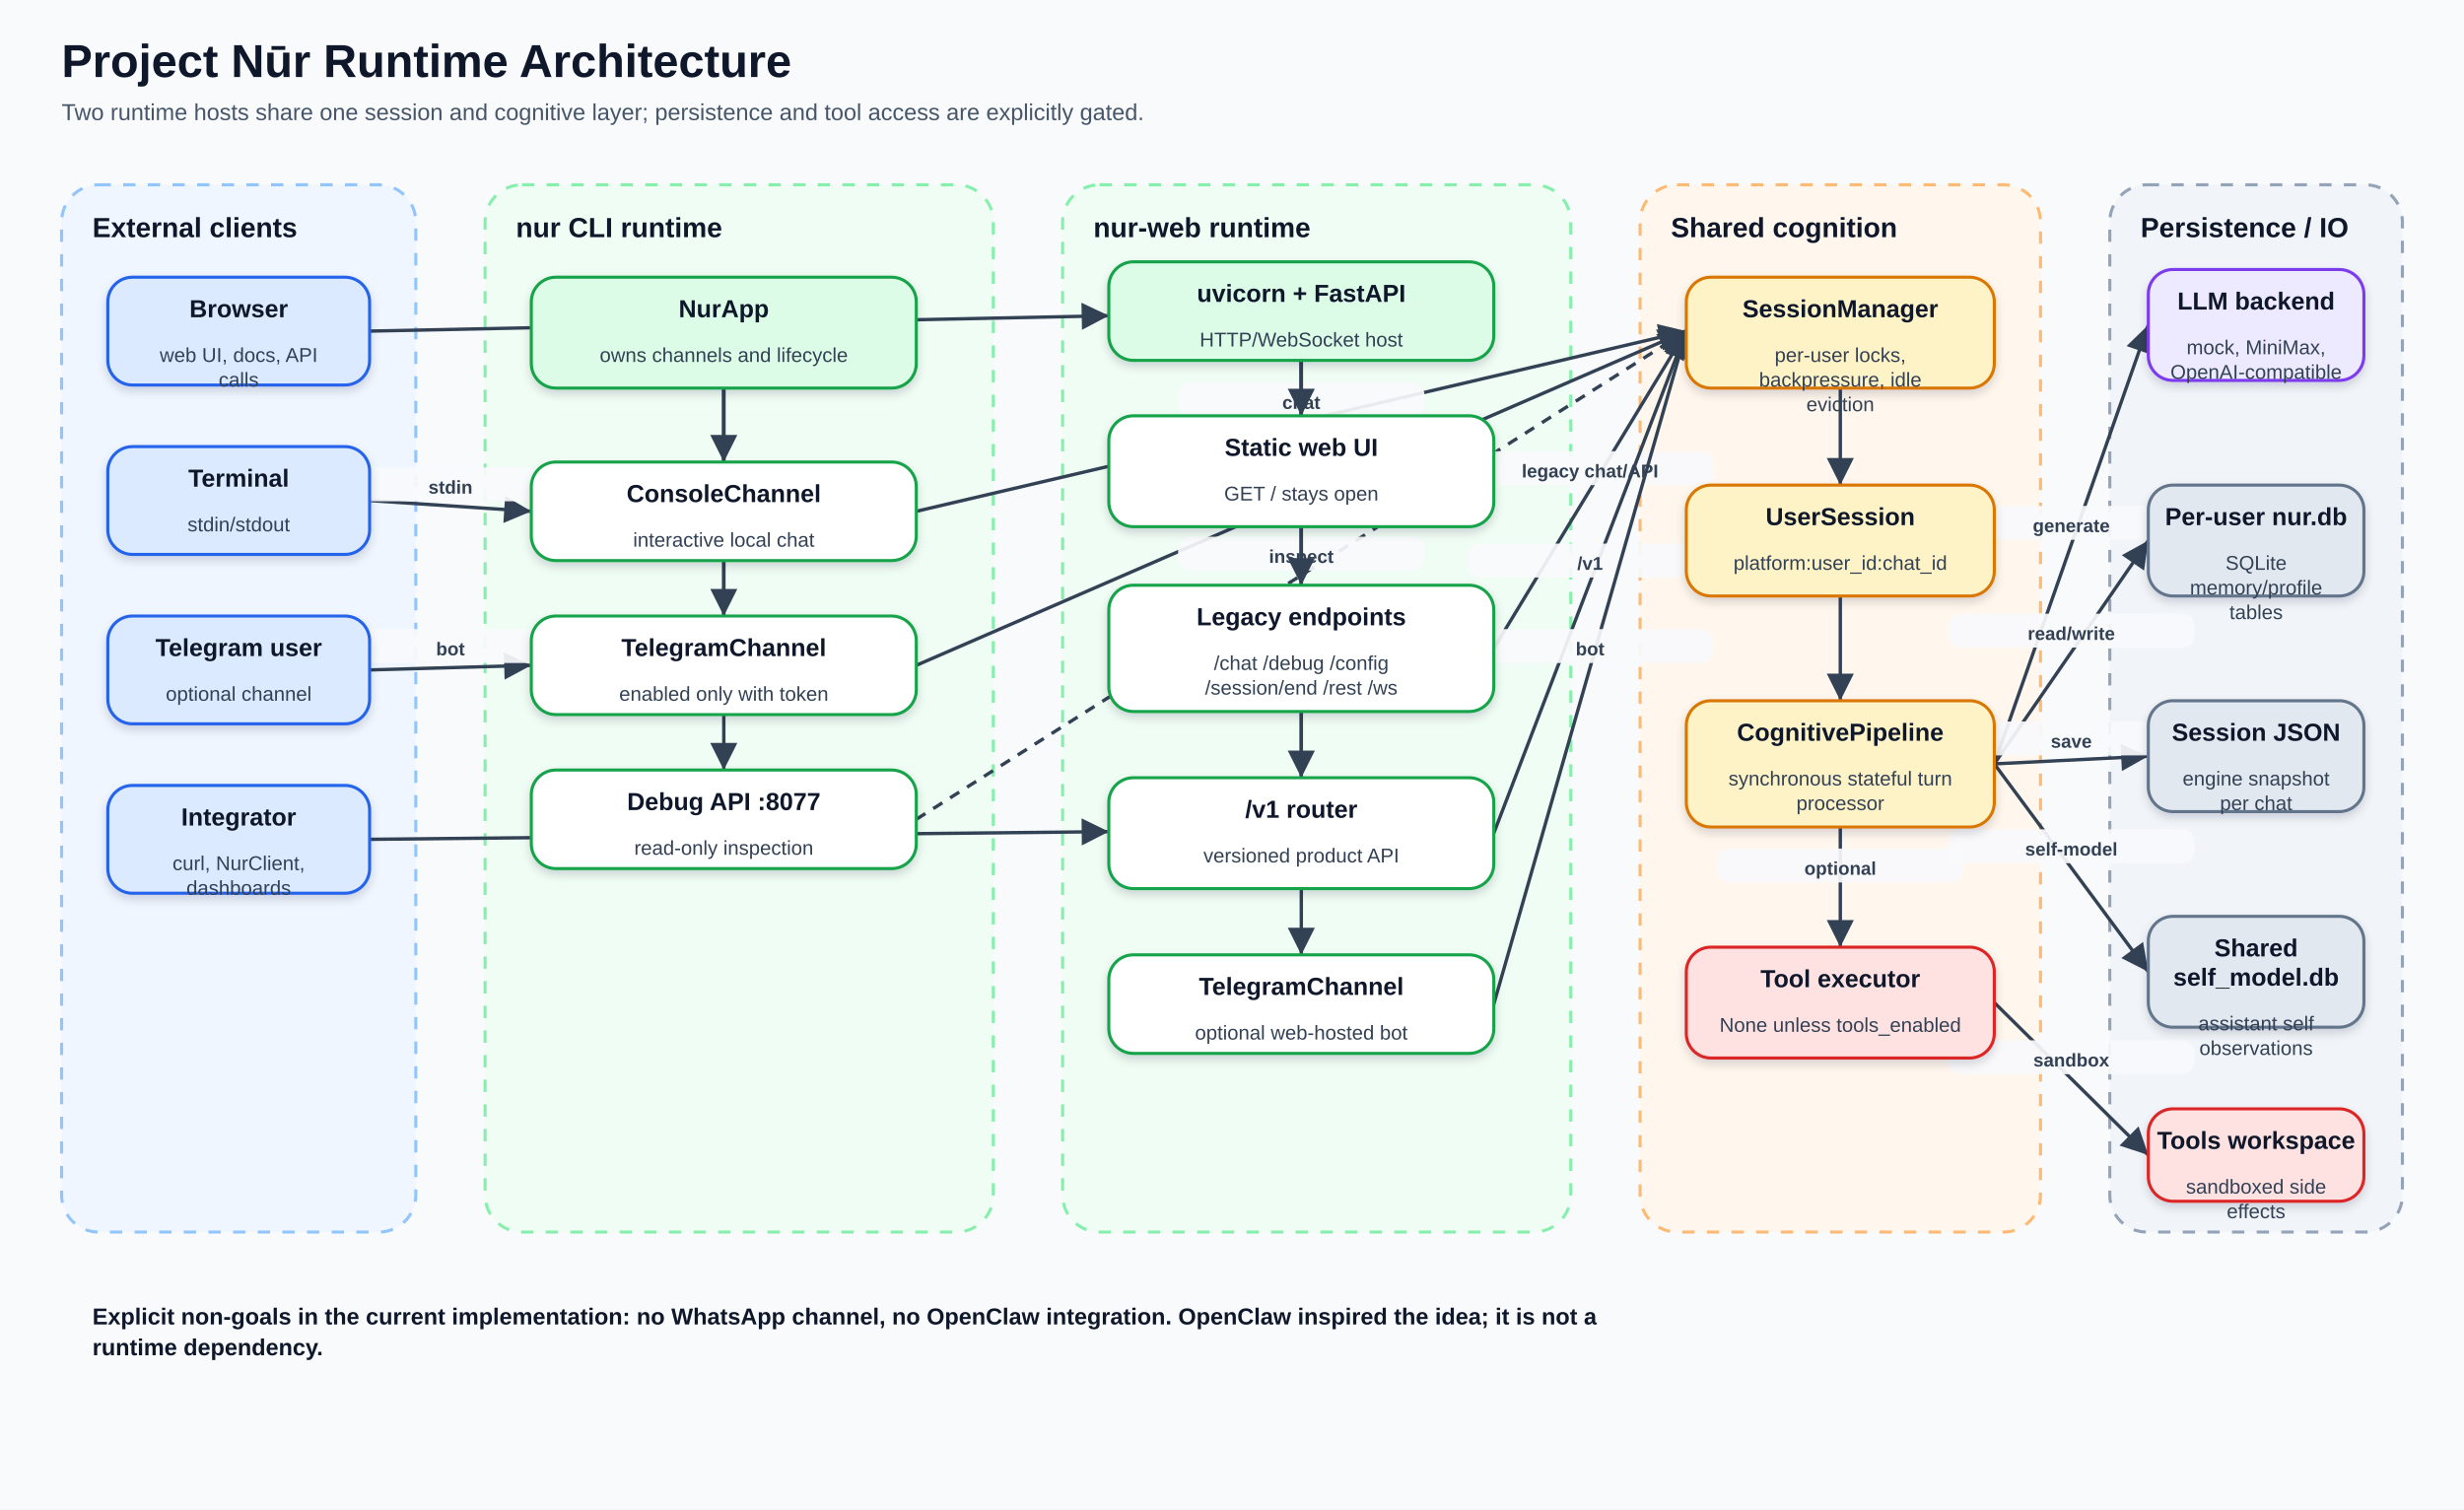
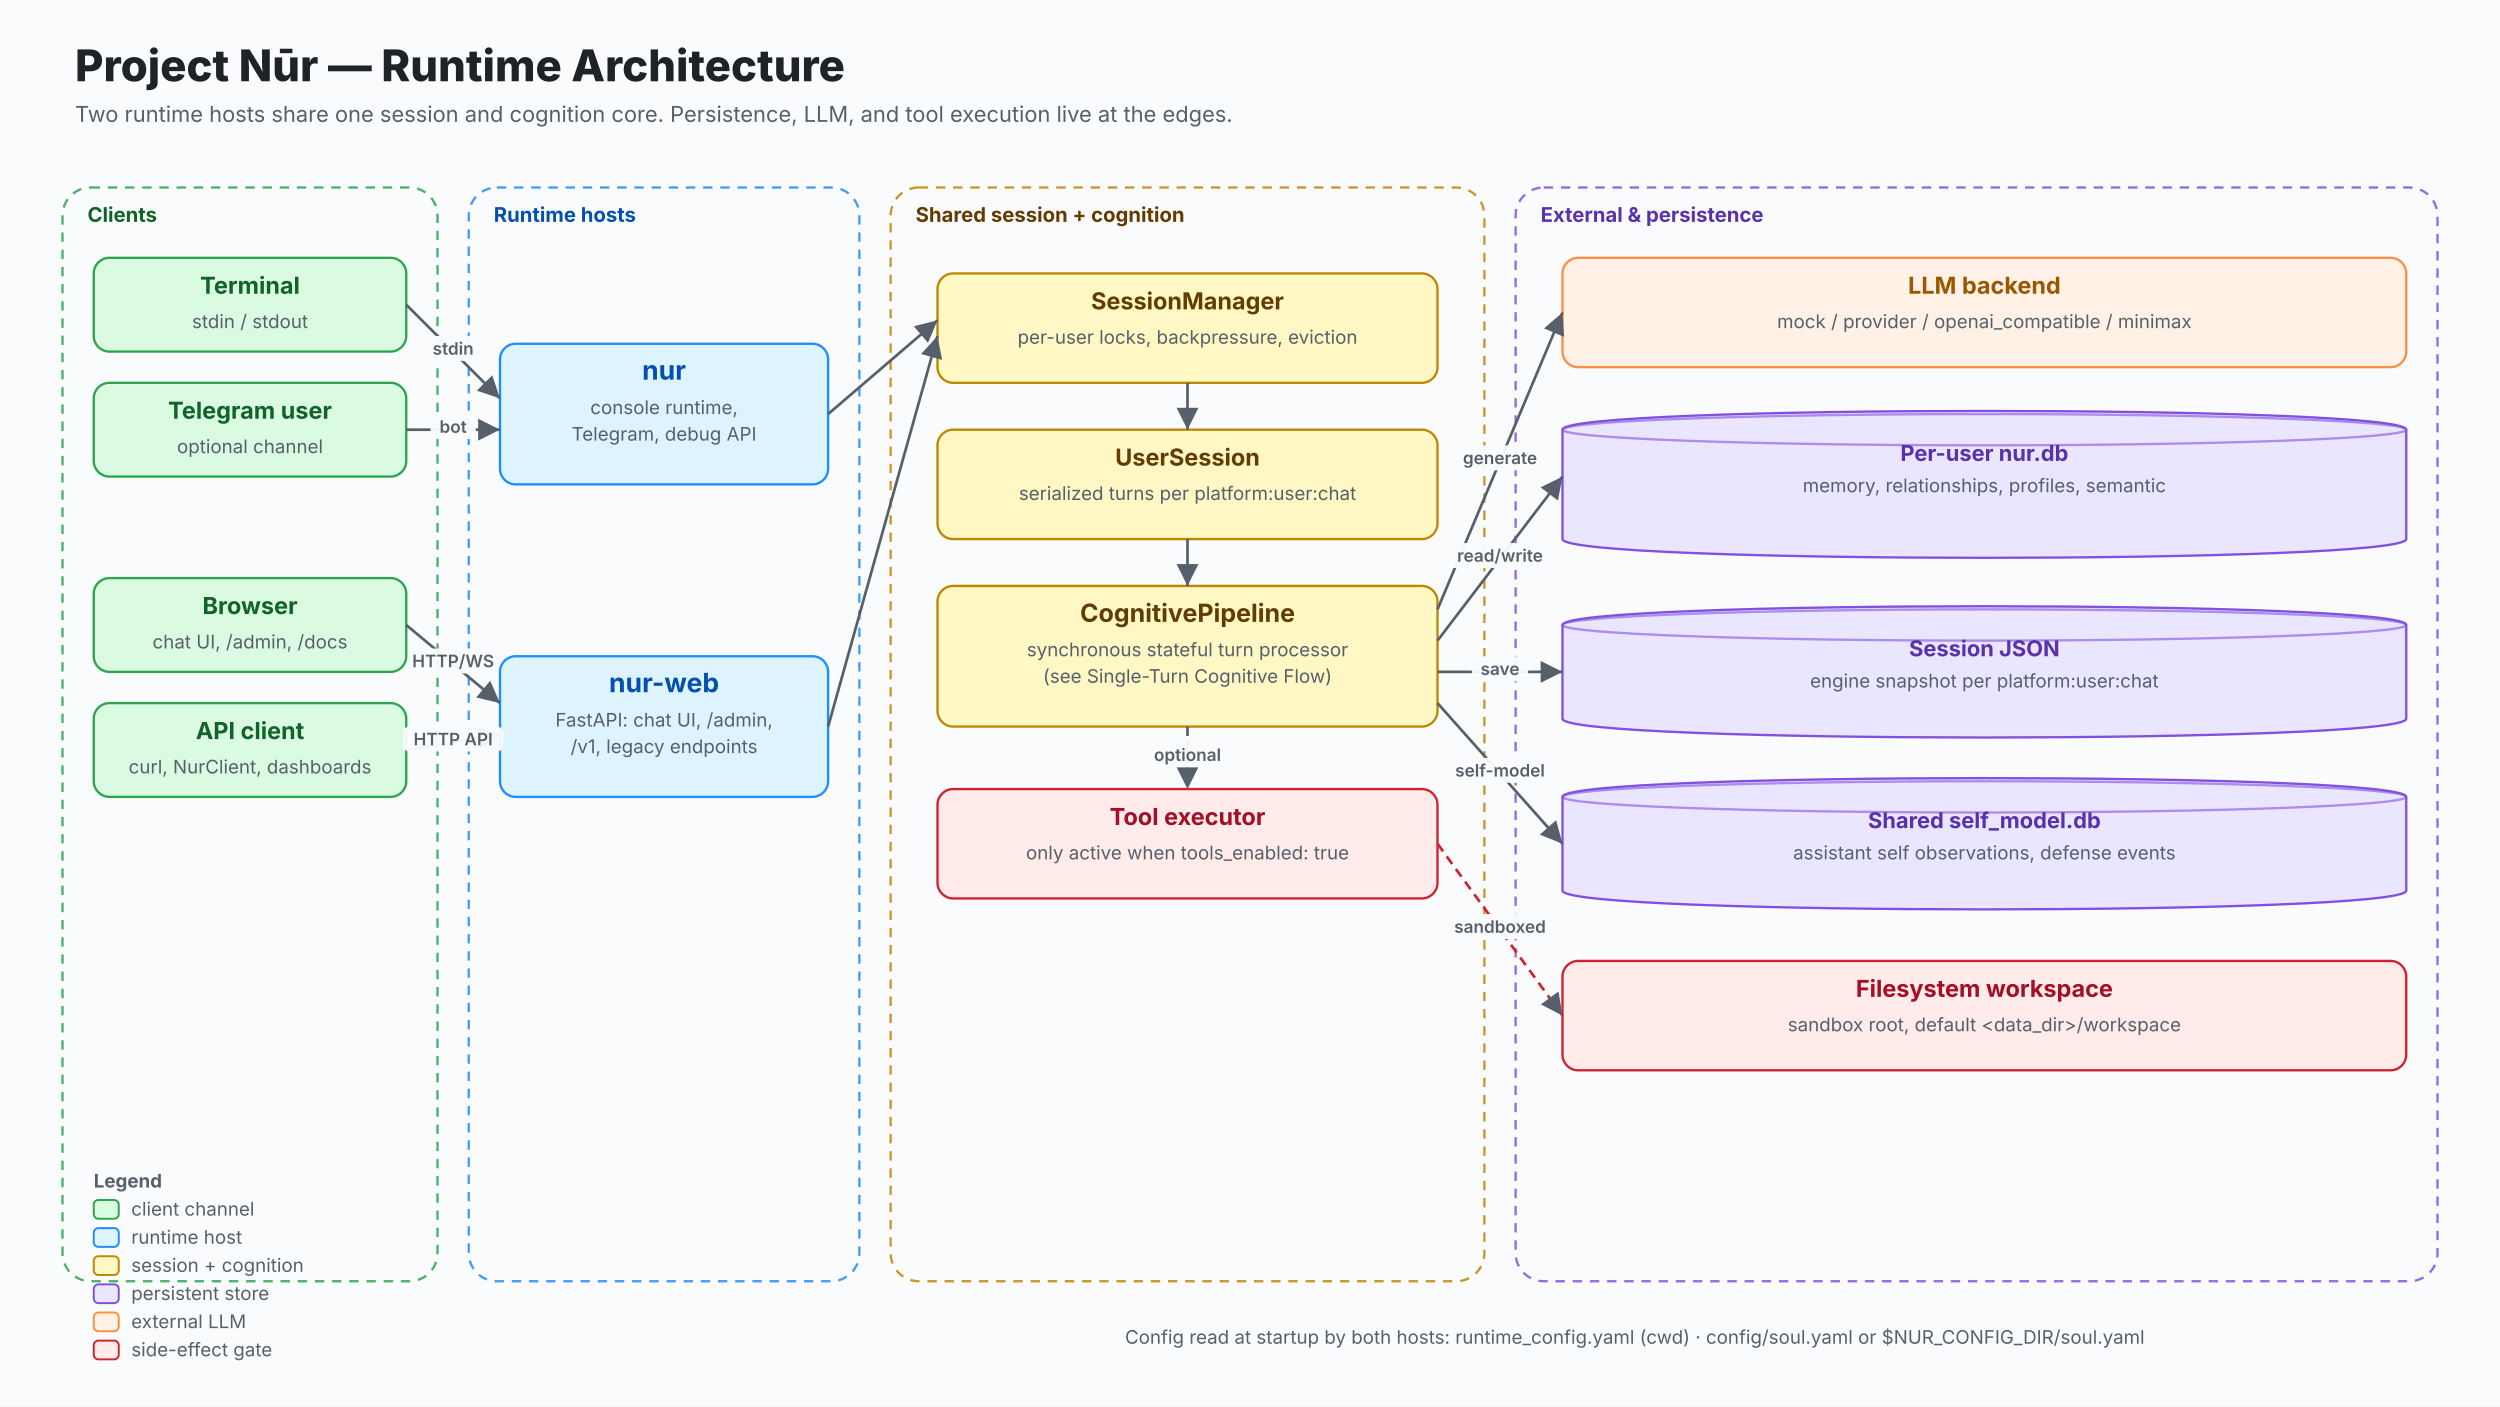
- <svg xmlns="http://www.w3.org/2000/svg" width="1600" height="980" viewBox="0 0 1600 980" role="img" aria-labelledby="title desc">
+ <svg xmlns="http://www.w3.org/2000/svg" width="1600" height="900" viewBox="0 0 1600 900" role="img" aria-labelledby="title desc">
  <defs>
-     <marker id="arrow" markerWidth="12" markerHeight="12" refX="10" refY="6" orient="auto" markerUnits="strokeWidth">
-       <path d="M2,2 L10,6 L2,10 Z" fill="#334155" />
+     <marker id="arrowhead" markerWidth="10" markerHeight="10" refX="9" refY="5" orient="auto" markerUnits="strokeWidth">
+       <path d="M1,1 L9,5 L1,9 Z" fill="#57606a" />
    </marker>
-     <filter id="shadow" x="-10%" y="-10%" width="120%" height="130%">
-       <feDropShadow dx="0" dy="3" stdDeviation="3" flood-color="#0f172a" flood-opacity="0.16" />
-     </filter>
-     <style>
-     .title { font-family: 'Segoe UI', Arial, sans-serif; font-size: 30px; font-weight: 800; fill: #0f172a; }
-     .subtitle { font-family: 'Segoe UI', Arial, sans-serif; font-size: 15px; fill: #475569; }
-     .group-title { font-family: 'Segoe UI', Arial, sans-serif; font-size: 18px; font-weight: 800; fill: #0f172a; }
-     .box-title { font-family: 'Segoe UI', Arial, sans-serif; font-weight: 800; fill: #0f172a; }
-     .box-body { font-family: 'Segoe UI', Arial, sans-serif; fill: #334155; }
-     .edge-label { font-family: 'Segoe UI', Arial, sans-serif; font-size: 12px; font-weight: 700; fill: #334155; }
-     .plain { font-family: 'Segoe UI', Arial, sans-serif; }
-   </style>
  </defs>
-   <rect width="100%" height="100%" fill="#f8fafc" />
-   <text x="40" y="50" class="title">Project Nūr Runtime Architecture</text>
-   <text x="40" y="78" class="subtitle">Two runtime hosts share one session and cognitive layer; persistence and tool access are explicitly gated.</text>
-   <rect x="40" y="120" width="230" height="680" rx="24" fill="#eff6ff" stroke="#93c5fd" stroke-width="2" stroke-dasharray="8 8" />
-   <text x="60" y="154" class="group-title">External clients</text>
-   <rect x="315" y="120" width="330" height="680" rx="24" fill="#f0fdf4" stroke="#86efac" stroke-width="2" stroke-dasharray="8 8" />
-   <text x="335" y="154" class="group-title">nur CLI runtime</text>
-   <rect x="690" y="120" width="330" height="680" rx="24" fill="#f0fdf4" stroke="#86efac" stroke-width="2" stroke-dasharray="8 8" />
-   <text x="710" y="154" class="group-title">nur-web runtime</text>
-   <rect x="1065" y="120" width="260" height="680" rx="24" fill="#fff7ed" stroke="#fdba74" stroke-width="2" stroke-dasharray="8 8" />
-   <text x="1085" y="154" class="group-title">Shared cognition</text>
-   <rect x="1370" y="120" width="190" height="680" rx="24" fill="#f1f5f9" stroke="#94a3b8" stroke-width="2" stroke-dasharray="8 8" />
-   <text x="1390" y="154" class="group-title">Persistence / IO</text>
-   <path d="M240,215 L720,205" fill="none" stroke="#334155" stroke-width="2.2" marker-end="url(#arrow)" />
-   <rect x="400.0" y="185.0" width="160" height="22" rx="8" fill="#f8fafc" opacity="0.92" />
-   <text x="480.0" y="202.0" text-anchor="middle" class="edge-label">HTTP</text>
-   <path d="M240,325 L345,332" fill="none" stroke="#334155" stroke-width="2.2" marker-end="url(#arrow)" />
-   <rect x="212.5" y="303.5" width="160" height="22" rx="8" fill="#f8fafc" opacity="0.92" />
-   <text x="292.5" y="320.5" text-anchor="middle" class="edge-label">stdin</text>
-   <path d="M240,435 L345,432" fill="none" stroke="#334155" stroke-width="2.2" marker-end="url(#arrow)" />
-   <rect x="212.5" y="408.5" width="160" height="22" rx="8" fill="#f8fafc" opacity="0.92" />
-   <text x="292.5" y="425.5" text-anchor="middle" class="edge-label">bot</text>
-   <path d="M240,545 L720,540" fill="none" stroke="#334155" stroke-width="2.2" marker-end="url(#arrow)" />
-   <rect x="400.0" y="517.5" width="160" height="22" rx="8" fill="#f8fafc" opacity="0.92" />
-   <text x="480.0" y="534.5" text-anchor="middle" class="edge-label">API</text>
-   <path d="M470,252 L470,300" fill="none" stroke="#334155" stroke-width="2.2" marker-end="url(#arrow)" />
-   <path d="M470,252 L470,400" fill="none" stroke="#334155" stroke-width="2.2" marker-end="url(#arrow)" />
-   <path d="M470,252 L470,500" fill="none" stroke="#334155" stroke-width="2.2" marker-end="url(#arrow)" />
-   <path d="M595,332 L1095,215" fill="none" stroke="#334155" stroke-width="2.2" marker-end="url(#arrow)" />
-   <rect x="765.0" y="248.5" width="160" height="22" rx="8" fill="#f8fafc" opacity="0.92" />
-   <text x="845.0" y="265.5" text-anchor="middle" class="edge-label">chat</text>
-   <path d="M595,432 L1095,215" fill="none" stroke="#334155" stroke-width="2.2" marker-end="url(#arrow)" />
-   <rect x="765.0" y="298.5" width="160" height="22" rx="8" fill="#f8fafc" opacity="0.92" />
-   <text x="845.0" y="315.5" text-anchor="middle" class="edge-label">chat</text>
-   <path d="M595,532 L1095,215" fill="none" stroke="#334155" stroke-width="2.2" marker-end="url(#arrow)" stroke-dasharray="7 6" />
-   <rect x="765.0" y="348.5" width="160" height="22" rx="8" fill="#f8fafc" opacity="0.92" />
-   <text x="845.0" y="365.5" text-anchor="middle" class="edge-label">inspect</text>
-   <path d="M845,234 L845,270" fill="none" stroke="#334155" stroke-width="2.2" marker-end="url(#arrow)" />
-   <path d="M845,234 L845,380" fill="none" stroke="#334155" stroke-width="2.2" marker-end="url(#arrow)" />
-   <path d="M845,234 L845,505" fill="none" stroke="#334155" stroke-width="2.2" marker-end="url(#arrow)" />
-   <path d="M845,234 L845,620" fill="none" stroke="#334155" stroke-width="2.2" marker-end="url(#arrow)" />
-   <path d="M970,421 L1095,215" fill="none" stroke="#334155" stroke-width="2.2" marker-end="url(#arrow)" />
-   <rect x="952.5" y="293.0" width="160" height="22" rx="8" fill="#f8fafc" opacity="0.92" />
-   <text x="1032.5" y="310.0" text-anchor="middle" class="edge-label">legacy chat/API</text>
-   <path d="M970,541 L1095,215" fill="none" stroke="#334155" stroke-width="2.2" marker-end="url(#arrow)" />
-   <rect x="952.5" y="353.0" width="160" height="22" rx="8" fill="#f8fafc" opacity="0.92" />
-   <text x="1032.5" y="370.0" text-anchor="middle" class="edge-label">/v1</text>
-   <path d="M970,652 L1095,215" fill="none" stroke="#334155" stroke-width="2.2" marker-end="url(#arrow)" />
-   <rect x="952.5" y="408.5" width="160" height="22" rx="8" fill="#f8fafc" opacity="0.92" />
-   <text x="1032.5" y="425.5" text-anchor="middle" class="edge-label">bot</text>
-   <path d="M1195,252 L1195,315" fill="none" stroke="#334155" stroke-width="2.2" marker-end="url(#arrow)" />
-   <path d="M1195,387 L1195,455" fill="none" stroke="#334155" stroke-width="2.2" marker-end="url(#arrow)" />
-   <path d="M1295,496 L1395,211" fill="none" stroke="#334155" stroke-width="2.2" marker-end="url(#arrow)" />
-   <rect x="1265.0" y="328.5" width="160" height="22" rx="8" fill="#f8fafc" opacity="0.92" />
-   <text x="1345.0" y="345.5" text-anchor="middle" class="edge-label">generate</text>
-   <path d="M1295,496 L1395,351" fill="none" stroke="#334155" stroke-width="2.2" marker-end="url(#arrow)" />
-   <rect x="1265.0" y="398.5" width="160" height="22" rx="8" fill="#f8fafc" opacity="0.92" />
-   <text x="1345.0" y="415.5" text-anchor="middle" class="edge-label">read/write</text>
-   <path d="M1295,496 L1395,491" fill="none" stroke="#334155" stroke-width="2.2" marker-end="url(#arrow)" />
-   <rect x="1265.0" y="468.5" width="160" height="22" rx="8" fill="#f8fafc" opacity="0.92" />
-   <text x="1345.0" y="485.5" text-anchor="middle" class="edge-label">save</text>
-   <path d="M1295,496 L1395,631" fill="none" stroke="#334155" stroke-width="2.2" marker-end="url(#arrow)" />
-   <rect x="1265.0" y="538.5" width="160" height="22" rx="8" fill="#f8fafc" opacity="0.92" />
-   <text x="1345.0" y="555.5" text-anchor="middle" class="edge-label">self-model</text>
-   <path d="M1195,537 L1195,615" fill="none" stroke="#334155" stroke-width="2.2" marker-end="url(#arrow)" />
-   <rect x="1115.0" y="551.0" width="160" height="22" rx="8" fill="#f8fafc" opacity="0.92" />
-   <text x="1195.0" y="568.0" text-anchor="middle" class="edge-label">optional</text>
-   <path d="M1295,651 L1395,750" fill="none" stroke="#334155" stroke-width="2.2" marker-end="url(#arrow)" />
-   <rect x="1265.0" y="675.5" width="160" height="22" rx="8" fill="#f8fafc" opacity="0.92" />
-   <text x="1345.0" y="692.5" text-anchor="middle" class="edge-label">sandbox</text>
-   <rect x="70" y="180" width="170" height="70" rx="16" fill="#dbeafe" stroke="#2563eb" stroke-width="2" filter="url(#shadow)" />
-   <text x="155.0" y="206" text-anchor="middle" class="box-title" style="font-size:16px">Browser</text>
-   <text x="155.0" y="235" text-anchor="middle" class="box-body" style="font-size:13px">web UI, docs, API</text>
-   <text x="155.0" y="251" text-anchor="middle" class="box-body" style="font-size:13px">calls</text>
-   <rect x="70" y="290" width="170" height="70" rx="16" fill="#dbeafe" stroke="#2563eb" stroke-width="2" filter="url(#shadow)" />
-   <text x="155.0" y="316" text-anchor="middle" class="box-title" style="font-size:16px">Terminal</text>
-   <text x="155.0" y="345" text-anchor="middle" class="box-body" style="font-size:13px">stdin/stdout</text>
-   <rect x="70" y="400" width="170" height="70" rx="16" fill="#dbeafe" stroke="#2563eb" stroke-width="2" filter="url(#shadow)" />
-   <text x="155.0" y="426" text-anchor="middle" class="box-title" style="font-size:16px">Telegram user</text>
-   <text x="155.0" y="455" text-anchor="middle" class="box-body" style="font-size:13px">optional channel</text>
-   <rect x="70" y="510" width="170" height="70" rx="16" fill="#dbeafe" stroke="#2563eb" stroke-width="2" filter="url(#shadow)" />
-   <text x="155.0" y="536" text-anchor="middle" class="box-title" style="font-size:16px">Integrator</text>
-   <text x="155.0" y="565" text-anchor="middle" class="box-body" style="font-size:13px">curl, NurClient,</text>
-   <text x="155.0" y="581" text-anchor="middle" class="box-body" style="font-size:13px">dashboards</text>
-   <rect x="345" y="180" width="250" height="72" rx="16" fill="#dcfce7" stroke="#16a34a" stroke-width="2" filter="url(#shadow)" />
-   <text x="470.0" y="206" text-anchor="middle" class="box-title" style="font-size:16px">NurApp</text>
-   <text x="470.0" y="235" text-anchor="middle" class="box-body" style="font-size:13px">owns channels and lifecycle</text>
-   <rect x="345" y="300" width="250" height="64" rx="16" fill="#ffffff" stroke="#16a34a" stroke-width="2" filter="url(#shadow)" />
-   <text x="470.0" y="326" text-anchor="middle" class="box-title" style="font-size:16px">ConsoleChannel</text>
-   <text x="470.0" y="355" text-anchor="middle" class="box-body" style="font-size:13px">interactive local chat</text>
-   <rect x="345" y="400" width="250" height="64" rx="16" fill="#ffffff" stroke="#16a34a" stroke-width="2" filter="url(#shadow)" />
-   <text x="470.0" y="426" text-anchor="middle" class="box-title" style="font-size:16px">TelegramChannel</text>
-   <text x="470.0" y="455" text-anchor="middle" class="box-body" style="font-size:13px">enabled only with token</text>
-   <rect x="345" y="500" width="250" height="64" rx="16" fill="#ffffff" stroke="#16a34a" stroke-width="2" filter="url(#shadow)" />
-   <text x="470.0" y="526" text-anchor="middle" class="box-title" style="font-size:16px">Debug API :8077</text>
-   <text x="470.0" y="555" text-anchor="middle" class="box-body" style="font-size:13px">read-only inspection</text>
-   <rect x="720" y="170" width="250" height="64" rx="16" fill="#dcfce7" stroke="#16a34a" stroke-width="2" filter="url(#shadow)" />
-   <text x="845.0" y="196" text-anchor="middle" class="box-title" style="font-size:16px">uvicorn + FastAPI</text>
-   <text x="845.0" y="225" text-anchor="middle" class="box-body" style="font-size:13px">HTTP/WebSocket host</text>
-   <rect x="720" y="270" width="250" height="72" rx="16" fill="#ffffff" stroke="#16a34a" stroke-width="2" filter="url(#shadow)" />
-   <text x="845.0" y="296" text-anchor="middle" class="box-title" style="font-size:16px">Static web UI</text>
-   <text x="845.0" y="325" text-anchor="middle" class="box-body" style="font-size:13px">GET / stays open</text>
-   <rect x="720" y="380" width="250" height="82" rx="16" fill="#ffffff" stroke="#16a34a" stroke-width="2" filter="url(#shadow)" />
-   <text x="845.0" y="406" text-anchor="middle" class="box-title" style="font-size:16px">Legacy endpoints</text>
-   <text x="845.0" y="435" text-anchor="middle" class="box-body" style="font-size:13px">/chat /debug /config</text>
-   <text x="845.0" y="451" text-anchor="middle" class="box-body" style="font-size:13px">/session/end /rest /ws</text>
-   <rect x="720" y="505" width="250" height="72" rx="16" fill="#ffffff" stroke="#16a34a" stroke-width="2" filter="url(#shadow)" />
-   <text x="845.0" y="531" text-anchor="middle" class="box-title" style="font-size:16px">/v1 router</text>
-   <text x="845.0" y="560" text-anchor="middle" class="box-body" style="font-size:13px">versioned product API</text>
-   <rect x="720" y="620" width="250" height="64" rx="16" fill="#ffffff" stroke="#16a34a" stroke-width="2" filter="url(#shadow)" />
-   <text x="845.0" y="646" text-anchor="middle" class="box-title" style="font-size:16px">TelegramChannel</text>
-   <text x="845.0" y="675" text-anchor="middle" class="box-body" style="font-size:13px">optional web-hosted bot</text>
-   <rect x="1095" y="180" width="200" height="72" rx="16" fill="#fef3c7" stroke="#d97706" stroke-width="2" filter="url(#shadow)" />
-   <text x="1195.0" y="206" text-anchor="middle" class="box-title" style="font-size:16px">SessionManager</text>
-   <text x="1195.0" y="235" text-anchor="middle" class="box-body" style="font-size:13px">per-user locks,</text>
-   <text x="1195.0" y="251" text-anchor="middle" class="box-body" style="font-size:13px">backpressure, idle</text>
-   <text x="1195.0" y="267" text-anchor="middle" class="box-body" style="font-size:13px">eviction</text>
-   <rect x="1095" y="315" width="200" height="72" rx="16" fill="#fef3c7" stroke="#d97706" stroke-width="2" filter="url(#shadow)" />
-   <text x="1195.0" y="341" text-anchor="middle" class="box-title" style="font-size:16px">UserSession</text>
-   <text x="1195.0" y="370" text-anchor="middle" class="box-body" style="font-size:13px">platform:user_id:chat_id</text>
-   <rect x="1095" y="455" width="200" height="82" rx="16" fill="#fef3c7" stroke="#d97706" stroke-width="2" filter="url(#shadow)" />
-   <text x="1195.0" y="481" text-anchor="middle" class="box-title" style="font-size:16px">CognitivePipeline</text>
-   <text x="1195.0" y="510" text-anchor="middle" class="box-body" style="font-size:13px">synchronous stateful turn</text>
-   <text x="1195.0" y="526" text-anchor="middle" class="box-body" style="font-size:13px">processor</text>
-   <rect x="1095" y="615" width="200" height="72" rx="16" fill="#fee2e2" stroke="#dc2626" stroke-width="2" filter="url(#shadow)" />
-   <text x="1195.0" y="641" text-anchor="middle" class="box-title" style="font-size:16px">Tool executor</text>
-   <text x="1195.0" y="670" text-anchor="middle" class="box-body" style="font-size:13px">None unless tools_enabled</text>
-   <rect x="1395" y="175" width="140" height="72" rx="16" fill="#ede9fe" stroke="#7c3aed" stroke-width="2" filter="url(#shadow)" />
-   <text x="1465.0" y="201" text-anchor="middle" class="box-title" style="font-size:16px">LLM backend</text>
-   <text x="1465.0" y="230" text-anchor="middle" class="box-body" style="font-size:13px">mock, MiniMax,</text>
-   <text x="1465.0" y="246" text-anchor="middle" class="box-body" style="font-size:13px">OpenAI-compatible</text>
-   <rect x="1395" y="315" width="140" height="72" rx="16" fill="#e2e8f0" stroke="#64748b" stroke-width="2" filter="url(#shadow)" />
-   <text x="1465.0" y="341" text-anchor="middle" class="box-title" style="font-size:16px">Per-user nur.db</text>
-   <text x="1465.0" y="370" text-anchor="middle" class="box-body" style="font-size:13px">SQLite</text>
-   <text x="1465.0" y="386" text-anchor="middle" class="box-body" style="font-size:13px">memory/profile</text>
-   <text x="1465.0" y="402" text-anchor="middle" class="box-body" style="font-size:13px">tables</text>
-   <rect x="1395" y="455" width="140" height="72" rx="16" fill="#e2e8f0" stroke="#64748b" stroke-width="2" filter="url(#shadow)" />
-   <text x="1465.0" y="481" text-anchor="middle" class="box-title" style="font-size:16px">Session JSON</text>
-   <text x="1465.0" y="510" text-anchor="middle" class="box-body" style="font-size:13px">engine snapshot</text>
-   <text x="1465.0" y="526" text-anchor="middle" class="box-body" style="font-size:13px">per chat</text>
-   <rect x="1395" y="595" width="140" height="72" rx="16" fill="#e2e8f0" stroke="#64748b" stroke-width="2" filter="url(#shadow)" />
-   <text x="1465.0" y="621" text-anchor="middle" class="box-title" style="font-size:16px">Shared</text>
-   <text x="1465.0" y="640" text-anchor="middle" class="box-title" style="font-size:16px">self_model.db</text>
-   <text x="1465.0" y="669" text-anchor="middle" class="box-body" style="font-size:13px">assistant self</text>
-   <text x="1465.0" y="685" text-anchor="middle" class="box-body" style="font-size:13px">observations</text>
-   <rect x="1395" y="720" width="140" height="60" rx="16" fill="#fee2e2" stroke="#dc2626" stroke-width="2" filter="url(#shadow)" />
-   <text x="1465.0" y="746" text-anchor="middle" class="box-title" style="font-size:16px">Tools workspace</text>
-   <text x="1465.0" y="775" text-anchor="middle" class="box-body" style="font-size:13px">sandboxed side</text>
-   <text x="1465.0" y="791" text-anchor="middle" class="box-body" style="font-size:13px">effects</text>
-   <text x="60" y="860" text-anchor="start" fill="#0f172a" font-size="15" font-weight="700" class="plain">Explicit non-goals in the current implementation: no WhatsApp channel, no OpenClaw integration. OpenClaw inspired the idea; it is not a</text>
-   <text x="60" y="880" text-anchor="start" fill="#0f172a" font-size="15" font-weight="700" class="plain">runtime dependency.</text>
+   <rect width="100%" height="100%" fill="#fafbfc" />
+   <text x="48" y="52" text-anchor="start" font-family="'Inter', 'Segoe UI', -apple-system, BlinkMacSystemFont, Arial, sans-serif" font-size="28" font-weight="800" fill="#1f2328">Project Nūr — Runtime Architecture</text>
+   <text x="48" y="78" text-anchor="start" font-family="'Inter', 'Segoe UI', -apple-system, BlinkMacSystemFont, Arial, sans-serif" font-size="14" font-weight="400" fill="#57606a">Two runtime hosts share one session and cognition core. Persistence, LLM, and tool execution live at the edges.</text>
+   <rect x="40" y="120" width="240" height="700" rx="18" fill="none" stroke="#2da44e" stroke-width="1.5" stroke-dasharray="6 5" opacity="0.85" />
+   <text x="56" y="142" text-anchor="start" font-family="'Inter', 'Segoe UI', -apple-system, BlinkMacSystemFont, Arial, sans-serif" font-size="13" font-weight="700" fill="#116329">Clients</text>
+   <rect x="300" y="120" width="250" height="700" rx="18" fill="none" stroke="#218bff" stroke-width="1.5" stroke-dasharray="6 5" opacity="0.85" />
+   <text x="316" y="142" text-anchor="start" font-family="'Inter', 'Segoe UI', -apple-system, BlinkMacSystemFont, Arial, sans-serif" font-size="13" font-weight="700" fill="#0550ae">Runtime hosts</text>
+   <rect x="570" y="120" width="380" height="700" rx="18" fill="none" stroke="#bf8700" stroke-width="1.5" stroke-dasharray="6 5" opacity="0.85" />
+   <text x="586" y="142" text-anchor="start" font-family="'Inter', 'Segoe UI', -apple-system, BlinkMacSystemFont, Arial, sans-serif" font-size="13" font-weight="700" fill="#633c01">Shared session + cognition</text>
+   <rect x="970" y="120" width="590" height="700" rx="18" fill="none" stroke="#8250df" stroke-width="1.5" stroke-dasharray="6 5" opacity="0.85" />
+   <text x="986" y="142" text-anchor="start" font-family="'Inter', 'Segoe UI', -apple-system, BlinkMacSystemFont, Arial, sans-serif" font-size="13" font-weight="700" fill="#5931ad">External &amp; persistence</text>
+   <rect x="60" y="165" width="200" height="60" rx="10" fill="#dafbe1" stroke="#2da44e" stroke-width="1.5" />
+   <text x="160.0" y="188" text-anchor="middle" font-family="'Inter', 'Segoe UI', -apple-system, BlinkMacSystemFont, Arial, sans-serif" font-size="15" font-weight="700" fill="#116329">Terminal</text>
+   <text x="160.0" y="210" text-anchor="middle" font-family="'Inter', 'Segoe UI', -apple-system, BlinkMacSystemFont, Arial, sans-serif" font-size="12" font-weight="400" fill="#57606a">stdin / stdout</text>
+   <rect x="60" y="245" width="200" height="60" rx="10" fill="#dafbe1" stroke="#2da44e" stroke-width="1.5" />
+   <text x="160.0" y="268" text-anchor="middle" font-family="'Inter', 'Segoe UI', -apple-system, BlinkMacSystemFont, Arial, sans-serif" font-size="15" font-weight="700" fill="#116329">Telegram user</text>
+   <text x="160.0" y="290" text-anchor="middle" font-family="'Inter', 'Segoe UI', -apple-system, BlinkMacSystemFont, Arial, sans-serif" font-size="12" font-weight="400" fill="#57606a">optional channel</text>
+   <rect x="60" y="370" width="200" height="60" rx="10" fill="#dafbe1" stroke="#2da44e" stroke-width="1.5" />
+   <text x="160.0" y="393" text-anchor="middle" font-family="'Inter', 'Segoe UI', -apple-system, BlinkMacSystemFont, Arial, sans-serif" font-size="15" font-weight="700" fill="#116329">Browser</text>
+   <text x="160.0" y="415" text-anchor="middle" font-family="'Inter', 'Segoe UI', -apple-system, BlinkMacSystemFont, Arial, sans-serif" font-size="12" font-weight="400" fill="#57606a">chat UI, /admin, /docs</text>
+   <rect x="60" y="450" width="200" height="60" rx="10" fill="#dafbe1" stroke="#2da44e" stroke-width="1.5" />
+   <text x="160.0" y="473" text-anchor="middle" font-family="'Inter', 'Segoe UI', -apple-system, BlinkMacSystemFont, Arial, sans-serif" font-size="15" font-weight="700" fill="#116329">API client</text>
+   <text x="160.0" y="495" text-anchor="middle" font-family="'Inter', 'Segoe UI', -apple-system, BlinkMacSystemFont, Arial, sans-serif" font-size="12" font-weight="400" fill="#57606a">curl, NurClient, dashboards</text>
+   <rect x="320" y="220" width="210" height="90" rx="10" fill="#ddf4ff" stroke="#218bff" stroke-width="1.5" />
+   <text x="425.0" y="243" text-anchor="middle" font-family="'Inter', 'Segoe UI', -apple-system, BlinkMacSystemFont, Arial, sans-serif" font-size="17" font-weight="700" fill="#0550ae">nur</text>
+   <text x="425.0" y="265" text-anchor="middle" font-family="'Inter', 'Segoe UI', -apple-system, BlinkMacSystemFont, Arial, sans-serif" font-size="12" font-weight="400" fill="#57606a">console runtime,</text>
+   <text x="425.0" y="282" text-anchor="middle" font-family="'Inter', 'Segoe UI', -apple-system, BlinkMacSystemFont, Arial, sans-serif" font-size="12" font-weight="400" fill="#57606a">Telegram, debug API</text>
+   <rect x="320" y="420" width="210" height="90" rx="10" fill="#ddf4ff" stroke="#218bff" stroke-width="1.5" />
+   <text x="425.0" y="443" text-anchor="middle" font-family="'Inter', 'Segoe UI', -apple-system, BlinkMacSystemFont, Arial, sans-serif" font-size="17" font-weight="700" fill="#0550ae">nur-web</text>
+   <text x="425.0" y="465" text-anchor="middle" font-family="'Inter', 'Segoe UI', -apple-system, BlinkMacSystemFont, Arial, sans-serif" font-size="12" font-weight="400" fill="#57606a">FastAPI: chat UI, /admin,</text>
+   <text x="425.0" y="482" text-anchor="middle" font-family="'Inter', 'Segoe UI', -apple-system, BlinkMacSystemFont, Arial, sans-serif" font-size="12" font-weight="400" fill="#57606a">/v1, legacy endpoints</text>
+   <rect x="600" y="175" width="320" height="70" rx="10" fill="#fff8c5" stroke="#bf8700" stroke-width="1.5" />
+   <text x="760.0" y="198" text-anchor="middle" font-family="'Inter', 'Segoe UI', -apple-system, BlinkMacSystemFont, Arial, sans-serif" font-size="15" font-weight="700" fill="#633c01">SessionManager</text>
+   <text x="760.0" y="220" text-anchor="middle" font-family="'Inter', 'Segoe UI', -apple-system, BlinkMacSystemFont, Arial, sans-serif" font-size="12" font-weight="400" fill="#57606a">per-user locks, backpressure, eviction</text>
+   <rect x="600" y="275" width="320" height="70" rx="10" fill="#fff8c5" stroke="#bf8700" stroke-width="1.5" />
+   <text x="760.0" y="298" text-anchor="middle" font-family="'Inter', 'Segoe UI', -apple-system, BlinkMacSystemFont, Arial, sans-serif" font-size="15" font-weight="700" fill="#633c01">UserSession</text>
+   <text x="760.0" y="320" text-anchor="middle" font-family="'Inter', 'Segoe UI', -apple-system, BlinkMacSystemFont, Arial, sans-serif" font-size="12" font-weight="400" fill="#57606a">serialized turns per platform:user:chat</text>
+   <rect x="600" y="375" width="320" height="90" rx="10" fill="#fff8c5" stroke="#bf8700" stroke-width="1.5" />
+   <text x="760.0" y="398" text-anchor="middle" font-family="'Inter', 'Segoe UI', -apple-system, BlinkMacSystemFont, Arial, sans-serif" font-size="16" font-weight="700" fill="#633c01">CognitivePipeline</text>
+   <text x="760.0" y="420" text-anchor="middle" font-family="'Inter', 'Segoe UI', -apple-system, BlinkMacSystemFont, Arial, sans-serif" font-size="12" font-weight="400" fill="#57606a">synchronous stateful turn processor</text>
+   <text x="760.0" y="437" text-anchor="middle" font-family="'Inter', 'Segoe UI', -apple-system, BlinkMacSystemFont, Arial, sans-serif" font-size="12" font-weight="400" fill="#57606a">(see Single-Turn Cognitive Flow)</text>
+   <rect x="600" y="505" width="320" height="70" rx="10" fill="#ffebe9" stroke="#cf222e" stroke-width="1.5" />
+   <text x="760.0" y="528" text-anchor="middle" font-family="'Inter', 'Segoe UI', -apple-system, BlinkMacSystemFont, Arial, sans-serif" font-size="15" font-weight="700" fill="#a40e26">Tool executor</text>
+   <text x="760.0" y="550" text-anchor="middle" font-family="'Inter', 'Segoe UI', -apple-system, BlinkMacSystemFont, Arial, sans-serif" font-size="12" font-weight="400" fill="#57606a">only active when tools_enabled: true</text>
+   <rect x="1000" y="165" width="540" height="70" rx="10" fill="#fff1e5" stroke="#fb8f44" stroke-width="1.5" />
+   <text x="1270.0" y="188" text-anchor="middle" font-family="'Inter', 'Segoe UI', -apple-system, BlinkMacSystemFont, Arial, sans-serif" font-size="15" font-weight="700" fill="#9a5700">LLM backend</text>
+   <text x="1270.0" y="210" text-anchor="middle" font-family="'Inter', 'Segoe UI', -apple-system, BlinkMacSystemFont, Arial, sans-serif" font-size="12" font-weight="400" fill="#57606a">mock / provider / openai_compatible / minimax</text>
+   <path d="M1000,275 C1000,259.0 1540,259.0 1540,275 L1540,345 C1540,361.0 1000,361.0 1000,345 Z" fill="#eae6ff" stroke="#8250df" stroke-width="1.5" />
+   <ellipse cx="1270.0" cy="275" rx="270.0" ry="10" fill="none" stroke="#8250df" stroke-width="1.5" opacity="0.6" />
+   <text x="1270.0" y="295" text-anchor="middle" font-family="'Inter', 'Segoe UI', -apple-system, BlinkMacSystemFont, Arial, sans-serif" font-size="14" font-weight="700" fill="#5931ad">Per-user nur.db</text>
+   <text x="1270.0" y="315" text-anchor="middle" font-family="'Inter', 'Segoe UI', -apple-system, BlinkMacSystemFont, Arial, sans-serif" font-size="12" font-weight="400" fill="#57606a">memory, relationships, profiles, semantic</text>
+   <path d="M1000,400 C1000,384.0 1540,384.0 1540,400 L1540,460 C1540,476.0 1000,476.0 1000,460 Z" fill="#eae6ff" stroke="#8250df" stroke-width="1.5" />
+   <ellipse cx="1270.0" cy="400" rx="270.0" ry="10" fill="none" stroke="#8250df" stroke-width="1.5" opacity="0.6" />
+   <text x="1270.0" y="420" text-anchor="middle" font-family="'Inter', 'Segoe UI', -apple-system, BlinkMacSystemFont, Arial, sans-serif" font-size="14" font-weight="700" fill="#5931ad">Session JSON</text>
+   <text x="1270.0" y="440" text-anchor="middle" font-family="'Inter', 'Segoe UI', -apple-system, BlinkMacSystemFont, Arial, sans-serif" font-size="12" font-weight="400" fill="#57606a">engine snapshot per platform:user:chat</text>
+   <path d="M1000,510 C1000,494.0 1540,494.0 1540,510 L1540,570 C1540,586.0 1000,586.0 1000,570 Z" fill="#eae6ff" stroke="#8250df" stroke-width="1.5" />
+   <ellipse cx="1270.0" cy="510" rx="270.0" ry="10" fill="none" stroke="#8250df" stroke-width="1.5" opacity="0.6" />
+   <text x="1270.0" y="530" text-anchor="middle" font-family="'Inter', 'Segoe UI', -apple-system, BlinkMacSystemFont, Arial, sans-serif" font-size="14" font-weight="700" fill="#5931ad">Shared self_model.db</text>
+   <text x="1270.0" y="550" text-anchor="middle" font-family="'Inter', 'Segoe UI', -apple-system, BlinkMacSystemFont, Arial, sans-serif" font-size="12" font-weight="400" fill="#57606a">assistant self observations, defense events</text>
+   <rect x="1000" y="615" width="540" height="70" rx="10" fill="#ffebe9" stroke="#cf222e" stroke-width="1.5" />
+   <text x="1270.0" y="638" text-anchor="middle" font-family="'Inter', 'Segoe UI', -apple-system, BlinkMacSystemFont, Arial, sans-serif" font-size="15" font-weight="700" fill="#a40e26">Filesystem workspace</text>
+   <text x="1270.0" y="660" text-anchor="middle" font-family="'Inter', 'Segoe UI', -apple-system, BlinkMacSystemFont, Arial, sans-serif" font-size="12" font-weight="400" fill="#57606a">sandbox root, default &lt;data_dir&gt;/workspace</text>
+   <path d="M260,195 L320,255" fill="none" stroke="#57606a" stroke-width="1.75" marker-end="url(#arrowhead)" />
+   <rect x="268.5" y="215.0" width="43" height="16" rx="4" fill="#fafbfc" opacity="0.95" />
+   <text x="290.0" y="227.0" text-anchor="middle" font-family="'Inter', 'Segoe UI', -apple-system, BlinkMacSystemFont, Arial, sans-serif" font-size="11" font-weight="600" fill="#57606a">stdin</text>
+   <path d="M260,275 L320,275" fill="none" stroke="#57606a" stroke-width="1.75" marker-end="url(#arrowhead)" />
+   <rect x="275.5" y="265.0" width="29" height="16" rx="4" fill="#fafbfc" opacity="0.95" />
+   <text x="290.0" y="277.0" text-anchor="middle" font-family="'Inter', 'Segoe UI', -apple-system, BlinkMacSystemFont, Arial, sans-serif" font-size="11" font-weight="600" fill="#57606a">bot</text>
+   <path d="M260,400 L320,450" fill="none" stroke="#57606a" stroke-width="1.75" marker-end="url(#arrowhead)" />
+   <rect x="261.5" y="415.0" width="57" height="16" rx="4" fill="#fafbfc" opacity="0.95" />
+   <text x="290.0" y="427.0" text-anchor="middle" font-family="'Inter', 'Segoe UI', -apple-system, BlinkMacSystemFont, Arial, sans-serif" font-size="11" font-weight="600" fill="#57606a">HTTP/WS</text>
+   <path d="M260,480 L320,470" fill="none" stroke="#57606a" stroke-width="1.75" marker-end="url(#arrowhead)" />
+   <rect x="258.0" y="465.0" width="64" height="16" rx="4" fill="#fafbfc" opacity="0.95" />
+   <text x="290.0" y="477.0" text-anchor="middle" font-family="'Inter', 'Segoe UI', -apple-system, BlinkMacSystemFont, Arial, sans-serif" font-size="11" font-weight="600" fill="#57606a">HTTP API</text>
+   <path d="M530,265 L600,205" fill="none" stroke="#57606a" stroke-width="1.75" marker-end="url(#arrowhead)" />
+   <path d="M530,465 L600,215" fill="none" stroke="#57606a" stroke-width="1.75" marker-end="url(#arrowhead)" />
+   <path d="M760,245 L760,275" fill="none" stroke="#57606a" stroke-width="1.75" marker-end="url(#arrowhead)" />
+   <path d="M760,345 L760,375" fill="none" stroke="#57606a" stroke-width="1.75" marker-end="url(#arrowhead)" />
+   <path d="M760,465 L760,505" fill="none" stroke="#57606a" stroke-width="1.75" marker-end="url(#arrowhead)" stroke-dasharray="6 4" />
+   <rect x="728.0" y="475.0" width="64" height="16" rx="4" fill="#fafbfc" opacity="0.95" />
+   <text x="760.0" y="487.0" text-anchor="middle" font-family="'Inter', 'Segoe UI', -apple-system, BlinkMacSystemFont, Arial, sans-serif" font-size="11" font-weight="600" fill="#57606a">optional</text>
+   <path d="M920,390 L1000,200" fill="none" stroke="#57606a" stroke-width="1.75" marker-end="url(#arrowhead)" />
+   <rect x="928.0" y="285.0" width="64" height="16" rx="4" fill="#fafbfc" opacity="0.95" />
+   <text x="960.0" y="297.0" text-anchor="middle" font-family="'Inter', 'Segoe UI', -apple-system, BlinkMacSystemFont, Arial, sans-serif" font-size="11" font-weight="600" fill="#57606a">generate</text>
+   <path d="M920,410 L1000,305" fill="none" stroke="#57606a" stroke-width="1.75" marker-end="url(#arrowhead)" />
+   <rect x="921.0" y="347.5" width="78" height="16" rx="4" fill="#fafbfc" opacity="0.95" />
+   <text x="960.0" y="359.5" text-anchor="middle" font-family="'Inter', 'Segoe UI', -apple-system, BlinkMacSystemFont, Arial, sans-serif" font-size="11" font-weight="600" fill="#57606a">read/write</text>
+   <path d="M920,430 L1000,430" fill="none" stroke="#57606a" stroke-width="1.75" marker-end="url(#arrowhead)" />
+   <rect x="942.0" y="420.0" width="36" height="16" rx="4" fill="#fafbfc" opacity="0.95" />
+   <text x="960.0" y="432.0" text-anchor="middle" font-family="'Inter', 'Segoe UI', -apple-system, BlinkMacSystemFont, Arial, sans-serif" font-size="11" font-weight="600" fill="#57606a">save</text>
+   <path d="M920,450 L1000,540" fill="none" stroke="#57606a" stroke-width="1.75" marker-end="url(#arrowhead)" />
+   <rect x="921.0" y="485.0" width="78" height="16" rx="4" fill="#fafbfc" opacity="0.95" />
+   <text x="960.0" y="497.0" text-anchor="middle" font-family="'Inter', 'Segoe UI', -apple-system, BlinkMacSystemFont, Arial, sans-serif" font-size="11" font-weight="600" fill="#57606a">self-model</text>
+   <path d="M920,540 L1000,650" fill="none" stroke="#cf222e" stroke-width="1.75" marker-end="url(#arrowhead)" stroke-dasharray="6 4" />
+   <rect x="924.5" y="585.0" width="71" height="16" rx="4" fill="#fafbfc" opacity="0.95" />
+   <text x="960.0" y="597.0" text-anchor="middle" font-family="'Inter', 'Segoe UI', -apple-system, BlinkMacSystemFont, Arial, sans-serif" font-size="11" font-weight="600" fill="#57606a">sandboxed</text>
+   <text x="60" y="760" text-anchor="start" font-family="'Inter', 'Segoe UI', -apple-system, BlinkMacSystemFont, Arial, sans-serif" font-size="12" font-weight="700" fill="#57606a">Legend</text>
+   <rect x="60" y="768" width="16" height="12" rx="3" fill="#dafbe1" stroke="#2da44e" stroke-width="1.25" />
+   <text x="84" y="778" text-anchor="start" font-family="'Inter', 'Segoe UI', -apple-system, BlinkMacSystemFont, Arial, sans-serif" font-size="12" font-weight="400" fill="#57606a">client channel</text>
+   <rect x="60" y="786" width="16" height="12" rx="3" fill="#ddf4ff" stroke="#218bff" stroke-width="1.25" />
+   <text x="84" y="796" text-anchor="start" font-family="'Inter', 'Segoe UI', -apple-system, BlinkMacSystemFont, Arial, sans-serif" font-size="12" font-weight="400" fill="#57606a">runtime host</text>
+   <rect x="60" y="804" width="16" height="12" rx="3" fill="#fff8c5" stroke="#bf8700" stroke-width="1.25" />
+   <text x="84" y="814" text-anchor="start" font-family="'Inter', 'Segoe UI', -apple-system, BlinkMacSystemFont, Arial, sans-serif" font-size="12" font-weight="400" fill="#57606a">session + cognition</text>
+   <rect x="60" y="822" width="16" height="12" rx="3" fill="#eae6ff" stroke="#8250df" stroke-width="1.25" />
+   <text x="84" y="832" text-anchor="start" font-family="'Inter', 'Segoe UI', -apple-system, BlinkMacSystemFont, Arial, sans-serif" font-size="12" font-weight="400" fill="#57606a">persistent store</text>
+   <rect x="60" y="840" width="16" height="12" rx="3" fill="#fff1e5" stroke="#fb8f44" stroke-width="1.25" />
+   <text x="84" y="850" text-anchor="start" font-family="'Inter', 'Segoe UI', -apple-system, BlinkMacSystemFont, Arial, sans-serif" font-size="12" font-weight="400" fill="#57606a">external LLM</text>
+   <rect x="60" y="858" width="16" height="12" rx="3" fill="#ffebe9" stroke="#cf222e" stroke-width="1.25" />
+   <text x="84" y="868" text-anchor="start" font-family="'Inter', 'Segoe UI', -apple-system, BlinkMacSystemFont, Arial, sans-serif" font-size="12" font-weight="400" fill="#57606a">side-effect gate</text>
+   <text x="720" y="860" text-anchor="start" font-family="'Inter', 'Segoe UI', -apple-system, BlinkMacSystemFont, Arial, sans-serif" font-size="12" font-weight="400" fill="#57606a">Config read at startup by both hosts: runtime_config.yaml (cwd) · config/soul.yaml or $NUR_CONFIG_DIR/soul.yaml</text>
</svg>
